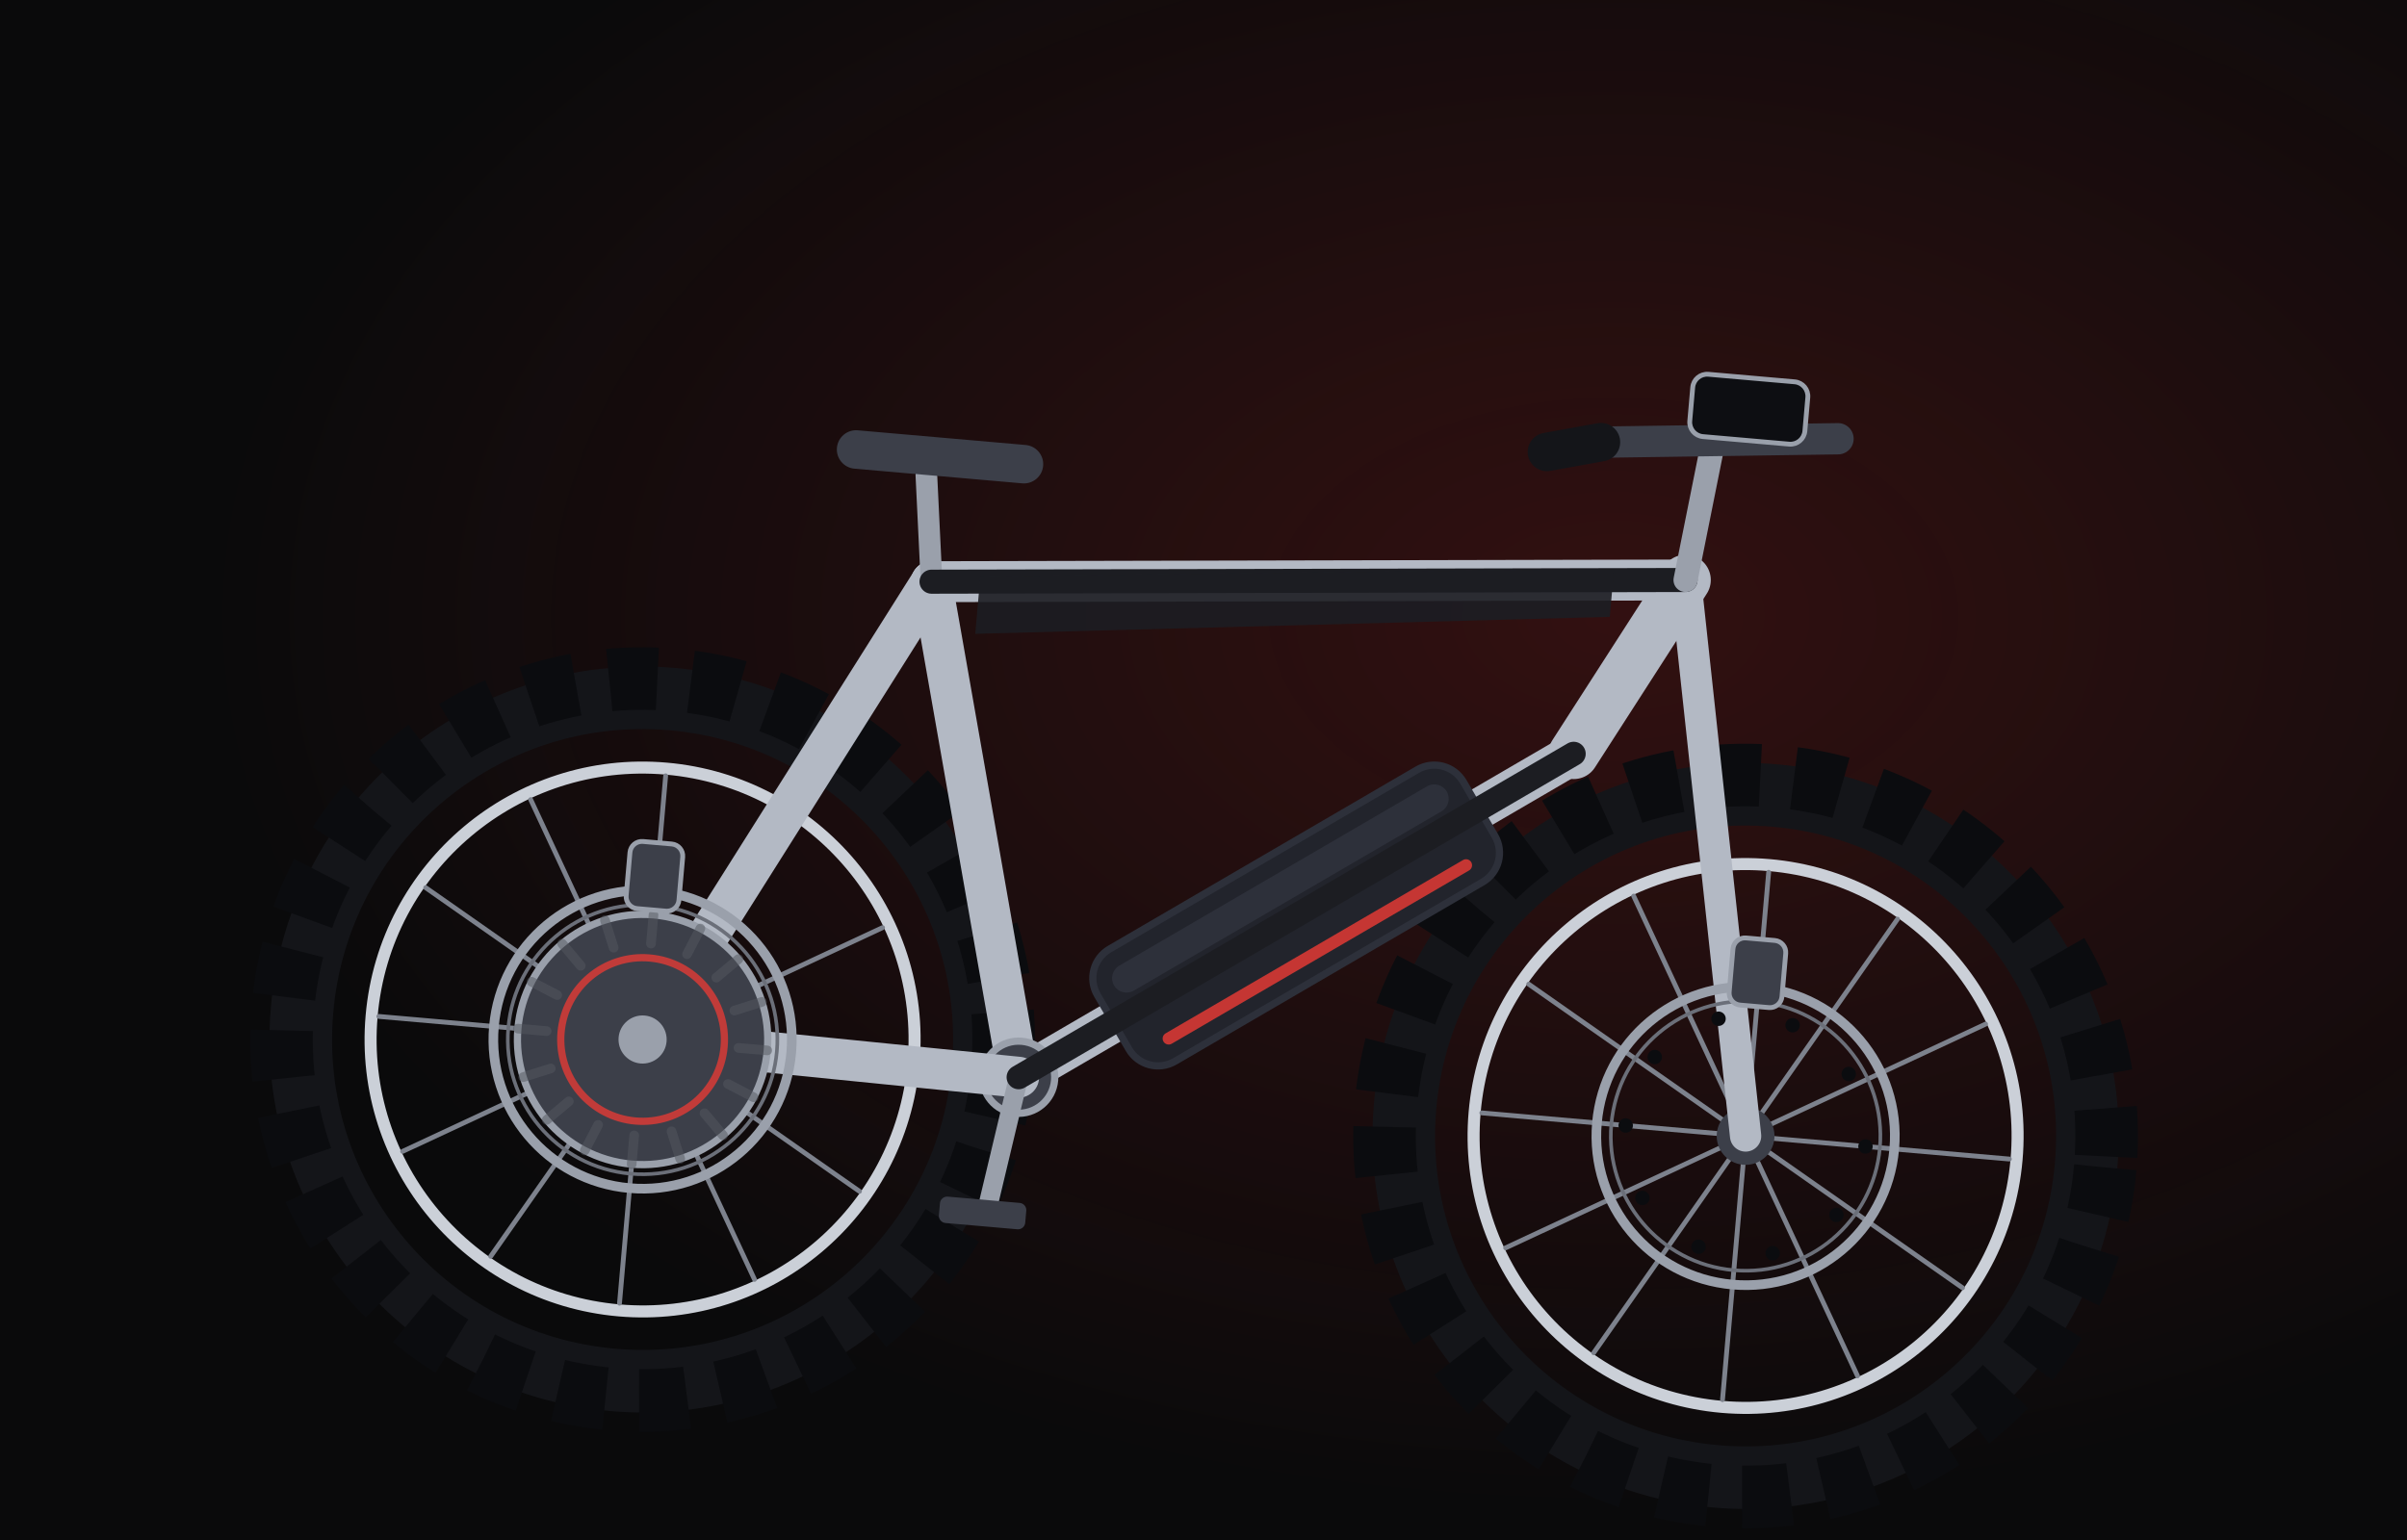
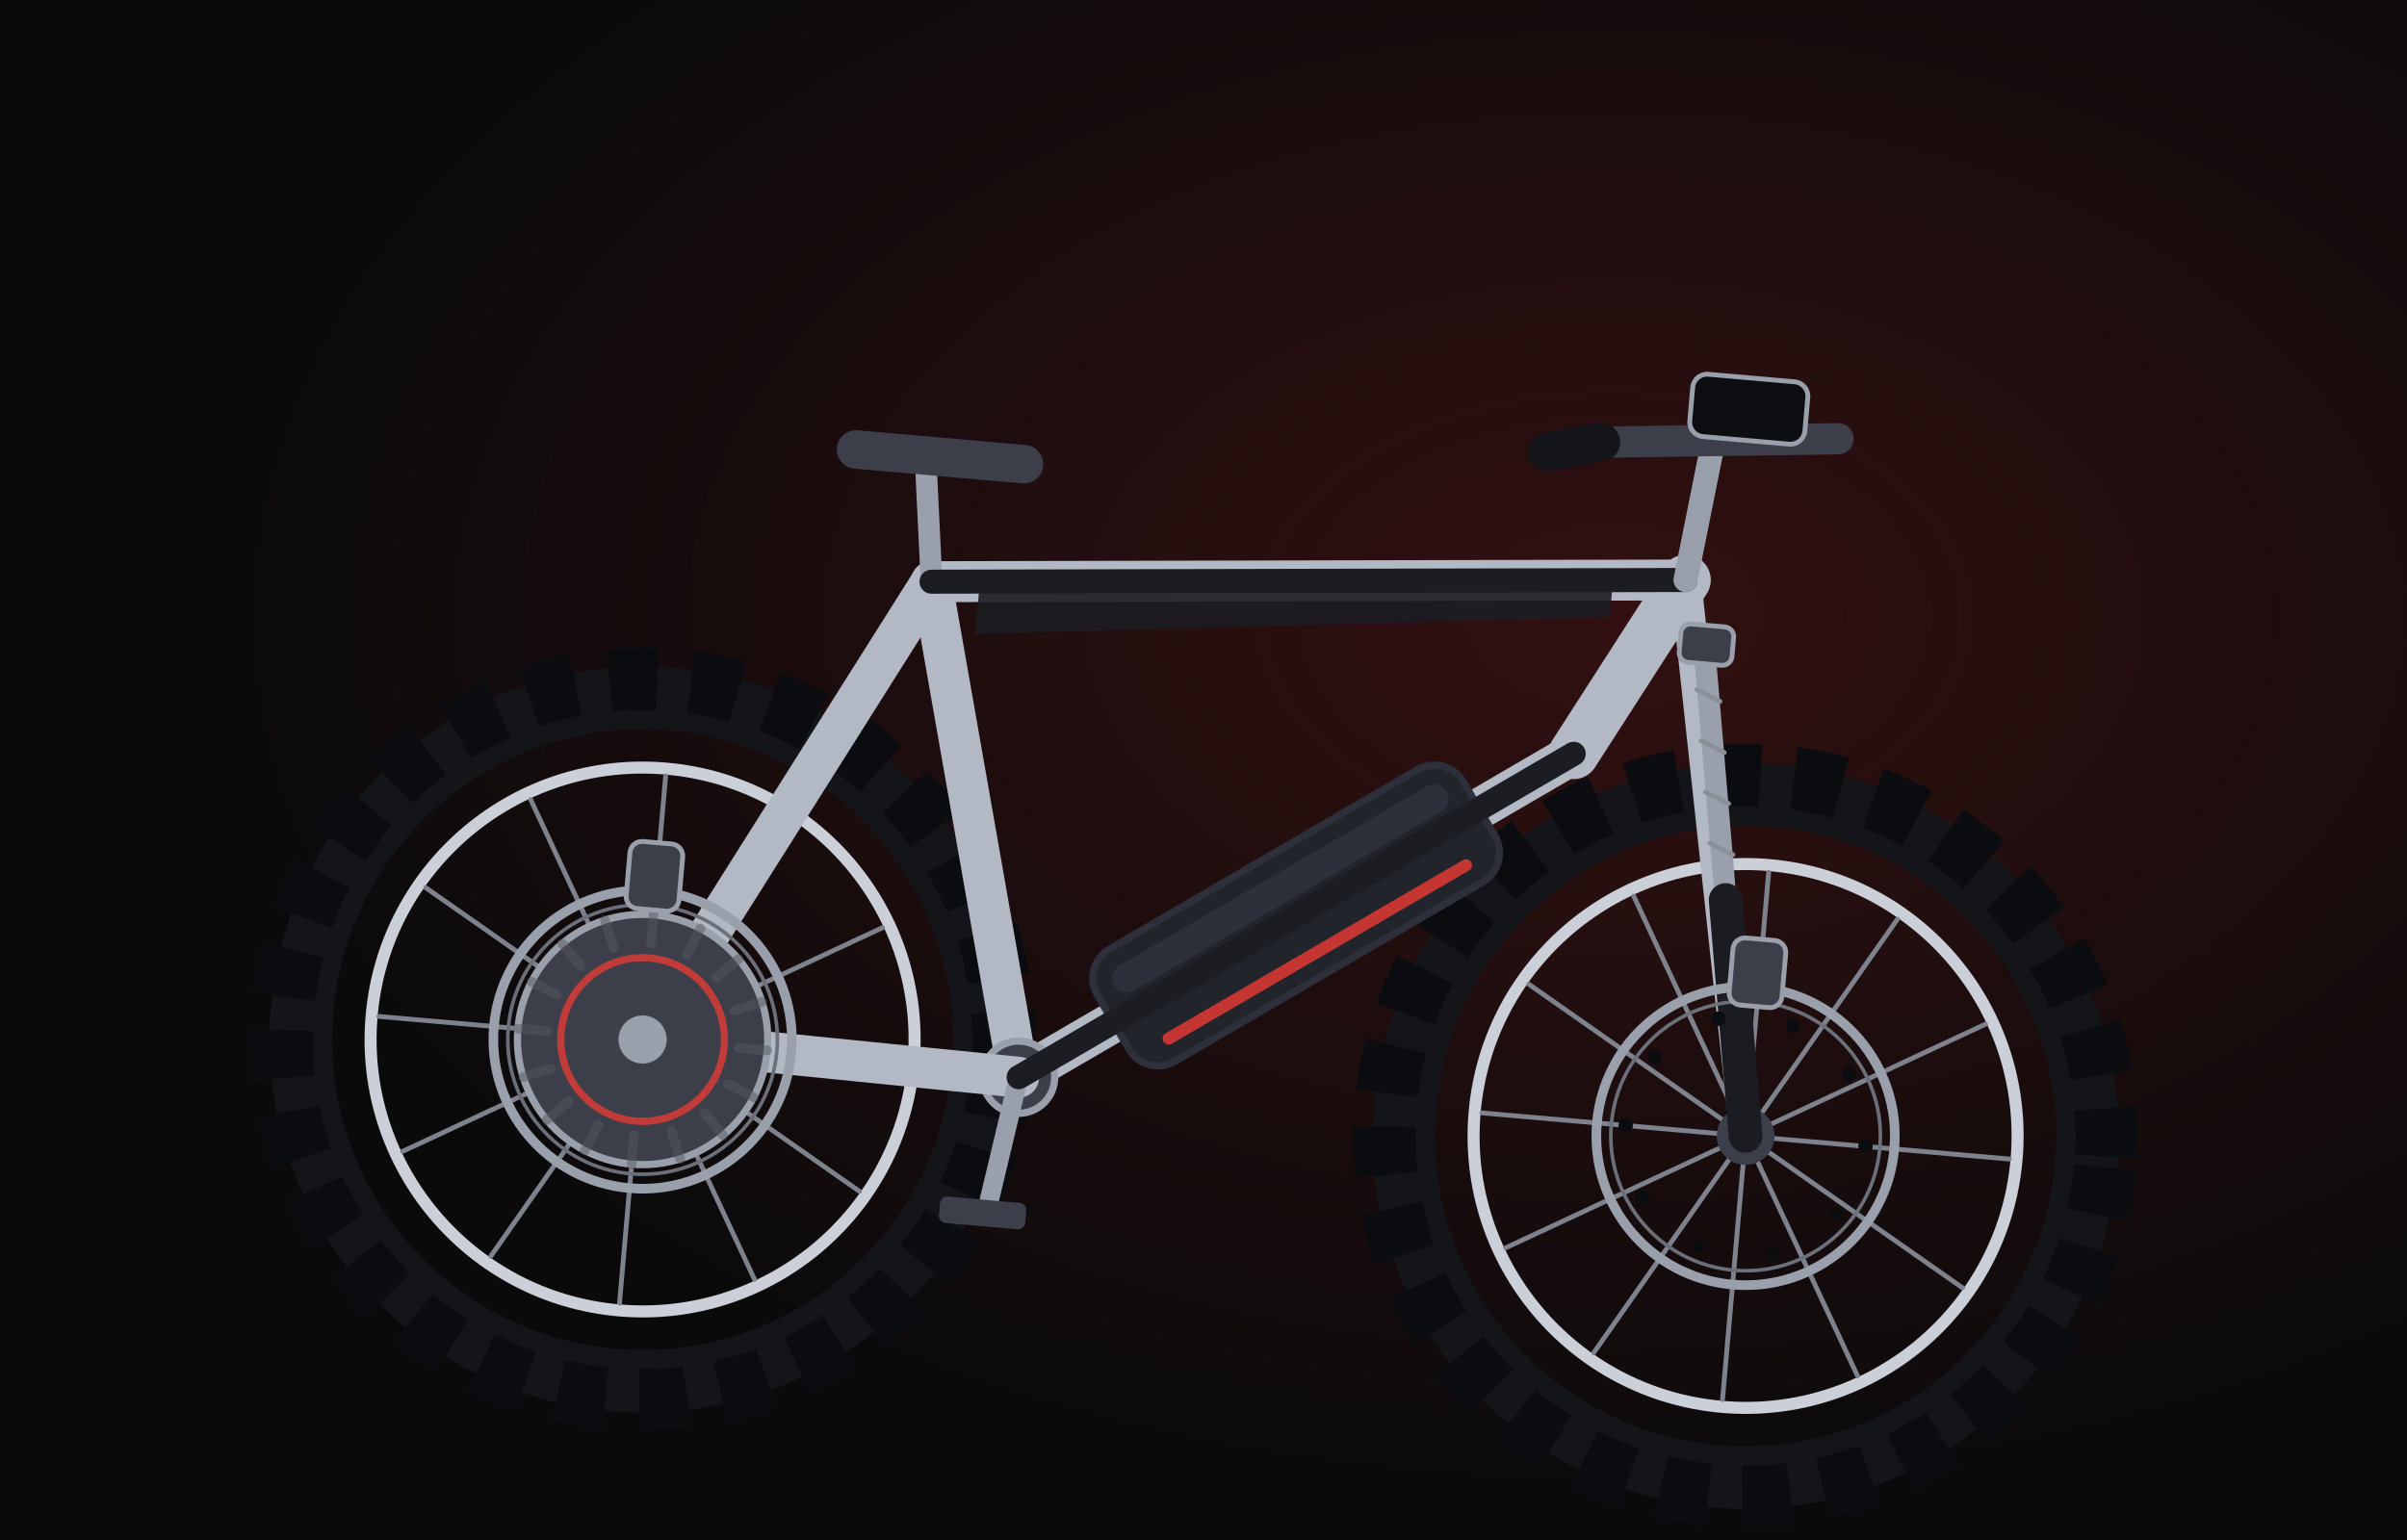
<svg xmlns="http://www.w3.org/2000/svg" viewBox="0 0 1000 640" width="1000" height="640">
  <defs>
    <radialGradient id="glow" cx="66.9%" cy="40%" r="58%">
      <stop offset="0%" stop-color="#d42a28" stop-opacity="0.20" />
      <stop offset="100%" stop-color="#d42a28" stop-opacity="0" />
    </radialGradient>
    <linearGradient id="sweep" x1="0" y1="0" x2="1" y2="0">
      <stop offset="0%" stop-color="#ffffff" stop-opacity="0" />
      <stop offset="50%" stop-color="#ffffff" stop-opacity="0.10" />
      <stop offset="55%" stop-color="#d42a28" stop-opacity="0.25" />
      <stop offset="100%" stop-color="#d42a28" stop-opacity="0" />
    </linearGradient>
  </defs>
  <rect width="1000" height="640" fill="#0a0a0b" />
  <rect width="1000" height="640" fill="url(#glow)" />
  <g transform="translate(500 350) rotate(5.00) scale(1.000) translate(-500 -350)">
    <g opacity="1.000" transform="translate(0 0.0)" />
    <g opacity="1.000" transform="translate(0 0.0)">
      <circle cx="275" cy="452" r="142" fill="none" stroke="#141519" stroke-width="26" />
      <circle cx="275" cy="452" r="113" fill="none" stroke="#cbd0d8" stroke-width="5" />
      <line x1="275" y1="452" x2="385" y2="452" stroke="#7d828d" stroke-width="2" stroke-linecap="round" />
      <line x1="275" y1="452" x2="370.263" y2="507" stroke="#7d828d" stroke-width="2" stroke-linecap="round" />
      <line x1="275" y1="452" x2="330" y2="547.263" stroke="#7d828d" stroke-width="2" stroke-linecap="round" />
      <line x1="275" y1="452" x2="275" y2="562" stroke="#7d828d" stroke-width="2" stroke-linecap="round" />
      <line x1="275" y1="452" x2="220" y2="547.263" stroke="#7d828d" stroke-width="2" stroke-linecap="round" />
      <line x1="275" y1="452" x2="179.737" y2="507" stroke="#7d828d" stroke-width="2" stroke-linecap="round" />
      <line x1="275" y1="452" x2="165" y2="452" stroke="#7d828d" stroke-width="2" stroke-linecap="round" />
      <line x1="275" y1="452" x2="179.737" y2="397" stroke="#7d828d" stroke-width="2" stroke-linecap="round" />
      <line x1="275" y1="452" x2="220" y2="356.737" stroke="#7d828d" stroke-width="2" stroke-linecap="round" />
      <line x1="275" y1="452" x2="275" y2="342" stroke="#7d828d" stroke-width="2" stroke-linecap="round" />
      <line x1="275" y1="452" x2="330" y2="356.737" stroke="#7d828d" stroke-width="2" stroke-linecap="round" />
      <line x1="275" y1="452" x2="370.263" y2="397" stroke="#7d828d" stroke-width="2" stroke-linecap="round" />
      <circle cx="275" cy="452" r="12" fill="#3c3f49" />
      <circle cx="735" cy="452" r="142" fill="none" stroke="#141519" stroke-width="26" />
      <circle cx="735" cy="452" r="113" fill="none" stroke="#cbd0d8" stroke-width="5" />
      <line x1="735" y1="452" x2="845" y2="452" stroke="#7d828d" stroke-width="2" stroke-linecap="round" />
      <line x1="735" y1="452" x2="830.263" y2="507" stroke="#7d828d" stroke-width="2" stroke-linecap="round" />
      <line x1="735" y1="452" x2="790" y2="547.263" stroke="#7d828d" stroke-width="2" stroke-linecap="round" />
      <line x1="735" y1="452" x2="735" y2="562" stroke="#7d828d" stroke-width="2" stroke-linecap="round" />
      <line x1="735" y1="452" x2="680" y2="547.263" stroke="#7d828d" stroke-width="2" stroke-linecap="round" />
      <line x1="735" y1="452" x2="639.737" y2="507" stroke="#7d828d" stroke-width="2" stroke-linecap="round" />
      <line x1="735" y1="452" x2="625" y2="452" stroke="#7d828d" stroke-width="2" stroke-linecap="round" />
      <line x1="735" y1="452" x2="639.737" y2="397" stroke="#7d828d" stroke-width="2" stroke-linecap="round" />
      <line x1="735" y1="452" x2="680" y2="356.737" stroke="#7d828d" stroke-width="2" stroke-linecap="round" />
      <line x1="735" y1="452" x2="735" y2="342" stroke="#7d828d" stroke-width="2" stroke-linecap="round" />
      <line x1="735" y1="452" x2="790" y2="356.737" stroke="#7d828d" stroke-width="2" stroke-linecap="round" />
      <line x1="735" y1="452" x2="830.263" y2="397" stroke="#7d828d" stroke-width="2" stroke-linecap="round" />
      <circle cx="735" cy="452" r="12" fill="#3c3f49" />
    </g>
    <g opacity="1.000" transform="translate(0 0.0)">
      <circle cx="275" cy="452" r="150" fill="none" stroke="#0b0c0f" stroke-width="26" stroke-dasharray="20 14" />
      <circle cx="735" cy="452" r="150" fill="none" stroke="#0b0c0f" stroke-width="26" stroke-dasharray="20 14" />
    </g>
    <g opacity="1.000" transform="translate(0 0.0)">
      <line x1="432" y1="454" x2="650" y2="300" stroke="#b3b9c4" stroke-width="17" stroke-linecap="round" />
      <line x1="378" y1="252" x2="690" y2="224" stroke="#b3b9c4" stroke-width="17" stroke-linecap="round" />
      <line x1="432" y1="454" x2="378" y2="252" stroke="#b3b9c4" stroke-width="17" stroke-linecap="round" />
      <line x1="650" y1="300" x2="690" y2="224" stroke="#b3b9c4" stroke-width="21" stroke-linecap="round" />
      <line x1="690" y1="224" x2="735" y2="452" stroke="#b3b9c4" stroke-width="13" stroke-linecap="round" />
      <circle cx="432" cy="454" r="15" fill="#3c3f49" stroke="#9aa0ab" stroke-width="3" />
      <line x1="432" y1="454" x2="275" y2="452" stroke="#b3b9c4" stroke-width="17" stroke-linecap="round" />
      <line x1="275" y1="452" x2="378" y2="252" stroke="#b3b9c4" stroke-width="17" stroke-linecap="round" />
+     </g>
+     <g opacity="1.000" transform="translate(0 0.0)">
+       <line x1="700" y1="250" x2="718.2" y2="355.04" stroke="#9aa0ab" stroke-width="9" stroke-linecap="round" />
+       <line x1="718.2" y1="355.04" x2="735" y2="452" stroke="#1b1c22" stroke-width="14" stroke-linecap="round" />
+       <rect x="690" y="242" width="22" height="16" rx="4" fill="#3c3f49" stroke="#9aa0ab" stroke-width="2" />
+       <line x1="698.64" y1="269.008" x2="708.64" y2="273.008" stroke="#8b8f98" stroke-width="2" stroke-linecap="round" />
+       <line x1="702.28" y1="290.016" x2="712.28" y2="294.016" stroke="#8b8f98" stroke-width="2" stroke-linecap="round" />
+       <line x1="705.92" y1="311.024" x2="715.92" y2="315.024" stroke="#8b8f98" stroke-width="2" stroke-linecap="round" />
+       <line x1="709.56" y1="332.032" x2="719.56" y2="336.032" stroke="#8b8f98" stroke-width="2" stroke-linecap="round" />
    </g>
    <g opacity="1.000" transform="translate(0 0.0)">
      <line x1="378" y1="252" x2="372" y2="208" stroke="#9aa0ab" stroke-width="9" stroke-linecap="round" />
      <rect x="334" y="192" width="86" height="16" rx="8" fill="#3c3f49" />
    </g>
    <g opacity="1.000" transform="translate(0 0.0)">
      <circle cx="735" cy="452" r="62" fill="none" stroke="#9aa0ab" stroke-width="4" />
      <circle cx="735" cy="452" r="56" fill="none" stroke="#6b6f79" stroke-width="1.5" />
      <circle cx="785" cy="452" r="3" fill="#0b0c0f" />
      <circle cx="775.451" cy="481.389" r="3" fill="#0b0c0f" />
      <circle cx="750.451" cy="499.553" r="3" fill="#0b0c0f" />
      <circle cx="719.549" cy="499.553" r="3" fill="#0b0c0f" />
      <circle cx="694.549" cy="481.389" r="3" fill="#0b0c0f" />
      <circle cx="685" cy="452" r="3" fill="#0b0c0f" />
      <circle cx="694.549" cy="422.611" r="3" fill="#0b0c0f" />
      <circle cx="719.549" cy="404.447" r="3" fill="#0b0c0f" />
      <circle cx="750.451" cy="404.447" r="3" fill="#0b0c0f" />
      <circle cx="775.451" cy="422.611" r="3" fill="#0b0c0f" />
      <circle cx="275" cy="452" r="62" fill="none" stroke="#9aa0ab" stroke-width="4" />
      <circle cx="275" cy="452" r="56" fill="none" stroke="#6b6f79" stroke-width="1.5" />
      <circle cx="325" cy="452" r="3" fill="#0b0c0f" />
      <circle cx="315.451" cy="481.389" r="3" fill="#0b0c0f" />
      <circle cx="290.451" cy="499.553" r="3" fill="#0b0c0f" />
      <circle cx="259.549" cy="499.553" r="3" fill="#0b0c0f" />
      <circle cx="234.549" cy="481.389" r="3" fill="#0b0c0f" />
      <circle cx="225" cy="452" r="3" fill="#0b0c0f" />
      <circle cx="234.549" cy="422.611" r="3" fill="#0b0c0f" />
      <circle cx="259.549" cy="404.447" r="3" fill="#0b0c0f" />
      <circle cx="290.451" cy="404.447" r="3" fill="#0b0c0f" />
      <circle cx="315.451" cy="422.611" r="3" fill="#0b0c0f" />
    </g>
    <g opacity="1.000" transform="translate(0 0.0)">
      <g transform="translate(541 377) rotate(-35.23823)">
        <rect x="-88" y="-27" width="176" height="54" rx="14" fill="#22242c" stroke="#2d303a" stroke-width="3" />
        <rect x="-80" y="-19" width="160" height="12" rx="6" fill="#2d303a" />
        <rect x="-74" y="15" width="148" height="5" rx="2.5" fill="#e23a34" opacity="0.85" />
      </g>
    </g>
    <g opacity="1.000" transform="translate(0 0.0)">
      <circle cx="275" cy="452" r="52" fill="#3c3f49" stroke="#9aa0ab" stroke-width="3" />
      <line x1="315" y1="452" x2="327" y2="452" stroke="#54586180" stroke-width="4" stroke-linecap="round" />
      <line x1="311.955" y1="467.307" x2="323.042" y2="471.9" stroke="#54586180" stroke-width="4" stroke-linecap="round" />
      <line x1="303.284" y1="480.284" x2="311.77" y2="488.77" stroke="#54586180" stroke-width="4" stroke-linecap="round" />
      <line x1="290.307" y1="488.955" x2="294.9" y2="500.042" stroke="#54586180" stroke-width="4" stroke-linecap="round" />
      <line x1="275" y1="492" x2="275" y2="504" stroke="#54586180" stroke-width="4" stroke-linecap="round" />
      <line x1="259.693" y1="488.955" x2="255.1" y2="500.042" stroke="#54586180" stroke-width="4" stroke-linecap="round" />
      <line x1="246.716" y1="480.284" x2="238.23" y2="488.77" stroke="#54586180" stroke-width="4" stroke-linecap="round" />
      <line x1="238.045" y1="467.307" x2="226.958" y2="471.9" stroke="#54586180" stroke-width="4" stroke-linecap="round" />
      <line x1="235" y1="452" x2="223" y2="452" stroke="#54586180" stroke-width="4" stroke-linecap="round" />
      <line x1="238.045" y1="436.693" x2="226.958" y2="432.1" stroke="#54586180" stroke-width="4" stroke-linecap="round" />
      <line x1="246.716" y1="423.716" x2="238.23" y2="415.23" stroke="#54586180" stroke-width="4" stroke-linecap="round" />
      <line x1="259.693" y1="415.045" x2="255.1" y2="403.958" stroke="#54586180" stroke-width="4" stroke-linecap="round" />
      <line x1="275" y1="412" x2="275" y2="400" stroke="#54586180" stroke-width="4" stroke-linecap="round" />
      <line x1="290.307" y1="415.045" x2="294.9" y2="403.958" stroke="#54586180" stroke-width="4" stroke-linecap="round" />
      <line x1="303.284" y1="423.716" x2="311.77" y2="415.23" stroke="#54586180" stroke-width="4" stroke-linecap="round" />
      <line x1="311.955" y1="436.693" x2="323.042" y2="432.1" stroke="#54586180" stroke-width="4" stroke-linecap="round" />
      <circle cx="275" cy="452" r="34" fill="none" stroke="#e23a34" stroke-width="3" opacity="0.8" />
      <circle cx="275" cy="452" r="10" fill="#9aa0ab" />
    </g>
    <g opacity="1.000" transform="translate(0 0.0)">
      <line x1="432" y1="454" x2="424" y2="508" stroke="#9aa0ab" stroke-width="8" stroke-linecap="round" />
      <rect x="404" y="506" width="36" height="11" rx="3" fill="#3c3f49" />
    </g>
    <g opacity="1.000" transform="translate(0 0.0)">
      <rect x="723" y="370" width="22" height="28" rx="5" fill="#3c3f49" stroke="#9aa0ab" stroke-width="2" />
      <rect x="263" y="370" width="22" height="28" rx="5" fill="#3c3f49" stroke="#9aa0ab" stroke-width="2" />
    </g>
    <g opacity="1.000" transform="translate(0 0.0)">
      <line x1="432" y1="454" x2="650" y2="300" stroke="#1c1d22" stroke-width="10" stroke-linecap="round" />
      <line x1="378" y1="252" x2="690" y2="224" stroke="#1c1d22" stroke-width="10" stroke-linecap="round" />
      <path d="M398 248 L660 222 L660 242 L398 272 Z" fill="#1c1d22" opacity="0.9" />
    </g>
    <g opacity="1.000" transform="translate(0 0.0)" />
    <g opacity="1.000" transform="translate(0 0.0)" />
    <g opacity="1.000" transform="translate(0 0.0)">
      <line x1="690" y1="224" x2="696" y2="170" stroke="#9aa0ab" stroke-width="10" stroke-linecap="round" />
      <line x1="650" y1="170" x2="748" y2="160" stroke="#3c3f49" stroke-width="13" stroke-linecap="round" />
      <line x1="650" y1="170" x2="628" y2="176" stroke="#141519" stroke-width="16" stroke-linecap="round" />
      <rect x="686" y="138" width="48" height="26" rx="6" fill="#0d0e12" stroke="#9aa0ab" stroke-width="2" />
    </g>
  </g>
  <g transform="translate(1234 0) skewX(-12)">
    <rect x="-90" y="-100" width="180" height="840" fill="url(#sweep)" />
  </g>
</svg>
